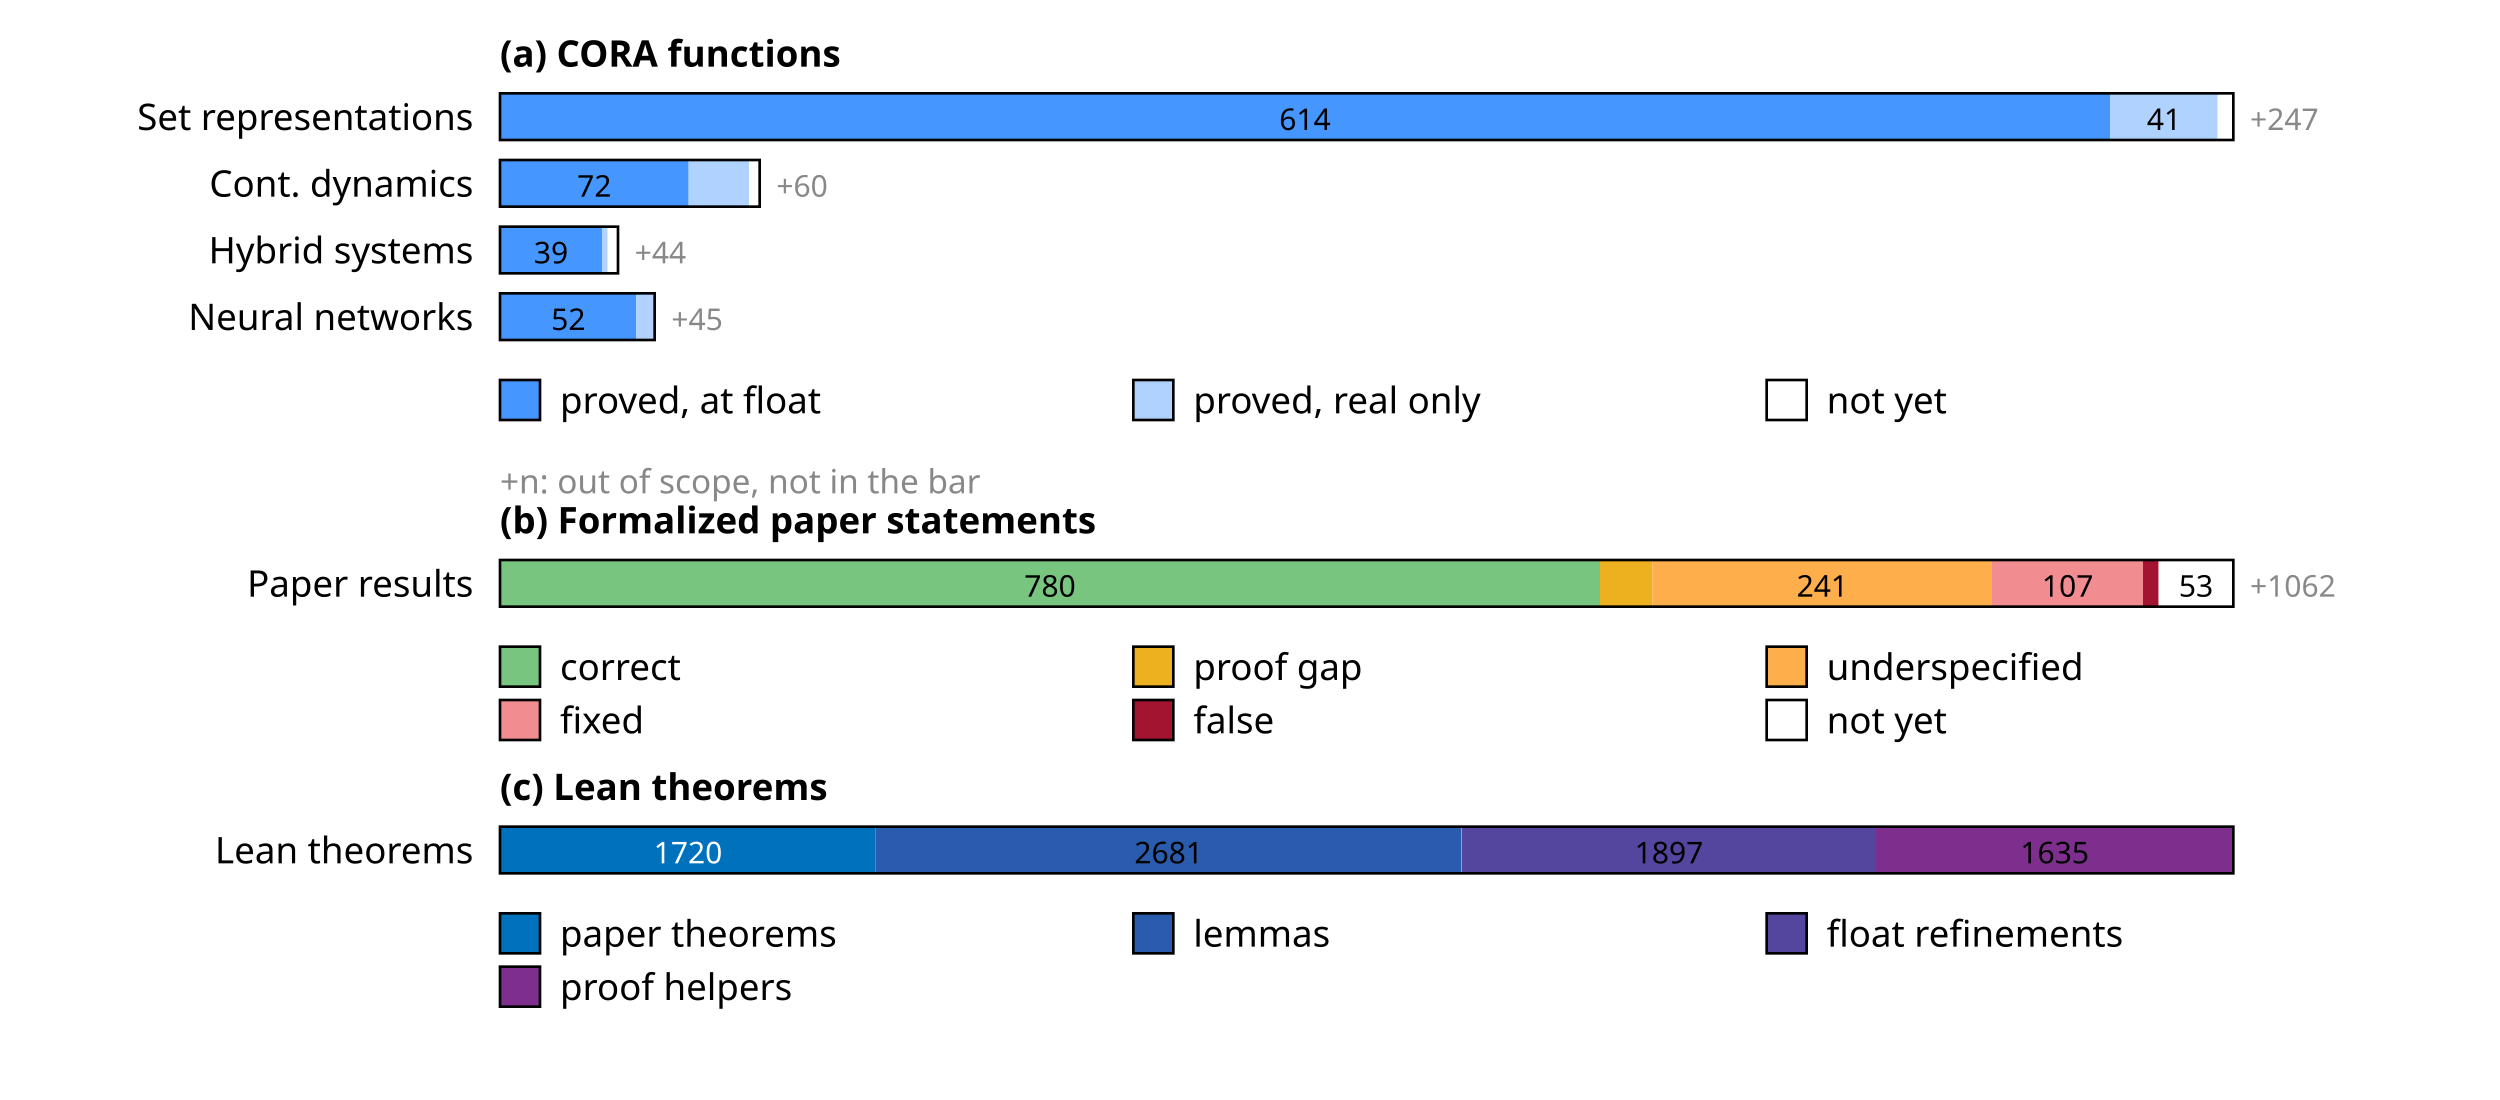
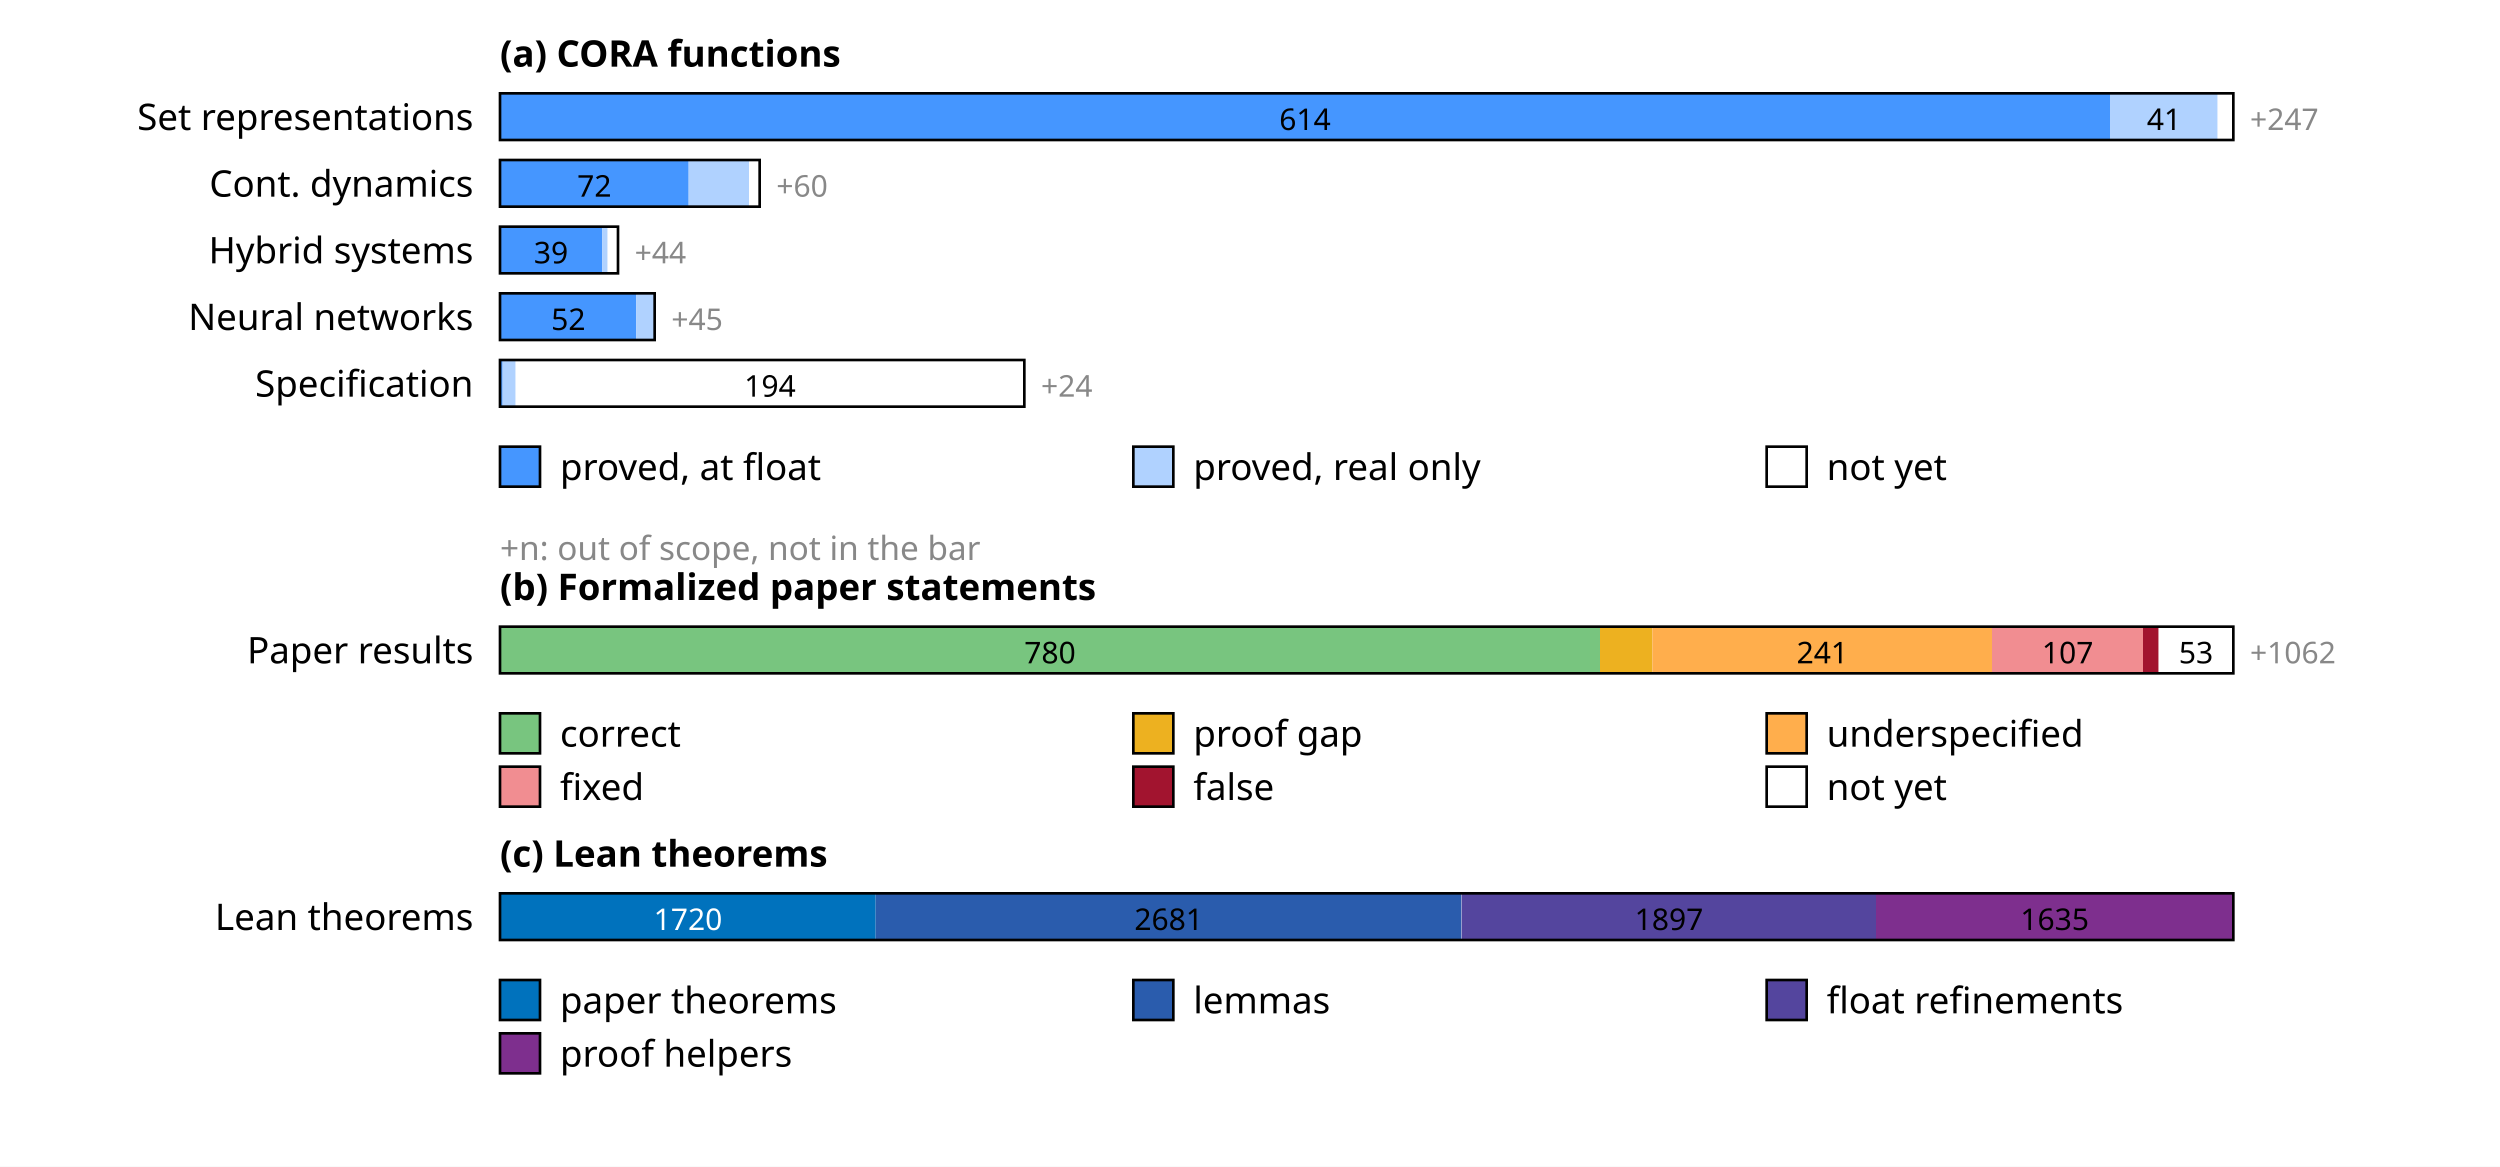
- <svg xmlns="http://www.w3.org/2000/svg" width="750" height="330" font-family="sans-serif" font-size="11">
+ <svg xmlns="http://www.w3.org/2000/svg" width="750" height="350" font-family="sans-serif" font-size="11">
  <rect width="100%" height="100%" fill="white" />
  <text x="150" y="20" font-weight="bold">(a) CORA functions</text>
  <text x="142" y="39" text-anchor="end">Set representations</text>
  <rect x="150.0" y="28" width="483.0" height="14" fill="rgb(69,150,255)" />
  <text x="391.5" y="39" text-anchor="middle" font-size="9" fill="#000">614</text>
  <rect x="633.0" y="28" width="32.3" height="14" fill="rgb(176,210,255)" />
  <text x="649.2" y="39" text-anchor="middle" font-size="9" fill="#000">41</text>
  <rect x="665.3" y="28" width="4.7" height="14" fill="rgb(255,255,255)" />
  <rect x="150" y="28" width="520.0" height="14" fill="none" stroke="#000" stroke-width="0.8" />
  <text x="675.0" y="39" font-size="9" fill="#888">+247</text>
  <text x="142" y="59" text-anchor="end">Cont. dynamics</text>
  <rect x="150.0" y="48" width="56.6" height="14" fill="rgb(69,150,255)" />
  <text x="178.3" y="59" text-anchor="middle" font-size="9" fill="#000">72</text>
  <rect x="206.6" y="48" width="18.1" height="14" fill="rgb(176,210,255)" />
  <rect x="224.7" y="48" width="3.1" height="14" fill="rgb(255,255,255)" />
  <rect x="150" y="48" width="77.9" height="14" fill="none" stroke="#000" stroke-width="0.8" />
  <text x="232.9" y="59" font-size="9" fill="#888">+60</text>
  <text x="142" y="79" text-anchor="end">Hybrid systems</text>
  <rect x="150.0" y="68" width="30.7" height="14" fill="rgb(69,150,255)" />
  <text x="165.3" y="79" text-anchor="middle" font-size="9" fill="#000">39</text>
  <rect x="180.7" y="68" width="1.6" height="14" fill="rgb(176,210,255)" />
  <rect x="182.3" y="68" width="3.1" height="14" fill="rgb(255,255,255)" />
  <rect x="150" y="68" width="35.4" height="14" fill="none" stroke="#000" stroke-width="0.8" />
  <text x="190.4" y="79" font-size="9" fill="#888">+44</text>
  <text x="142" y="99" text-anchor="end">Neural networks</text>
  <rect x="150.0" y="88" width="40.9" height="14" fill="rgb(69,150,255)" />
  <text x="170.5" y="99" text-anchor="middle" font-size="9" fill="#000">52</text>
  <rect x="190.9" y="88" width="5.5" height="14" fill="rgb(176,210,255)" />
  <rect x="150" y="88" width="46.4" height="14" fill="none" stroke="#000" stroke-width="0.8" />
  <text x="201.4" y="99" font-size="9" fill="#888">+45</text>
-   <rect x="150" y="114" width="12" height="12" fill="rgb(69,150,255)" stroke="#000" stroke-width="0.8" />
-   <text x="168" y="124">proved, at float</text>
-   <rect x="340" y="114" width="12" height="12" fill="rgb(176,210,255)" stroke="#000" stroke-width="0.8" />
-   <text x="358" y="124">proved, real only</text>
-   <rect x="530" y="114" width="12" height="12" fill="rgb(255,255,255)" stroke="#000" stroke-width="0.8" />
-   <text x="548" y="124">not yet</text>
-   <text x="150" y="148" font-size="10" fill="#888">+n: out of scope, not in the bar</text>
-   <text x="150" y="160" font-weight="bold">(b) Formalized paper statements</text>
-   <text x="142" y="179" text-anchor="end">Paper results</text>
-   <rect x="150.0" y="168" width="330.0" height="14" fill="rgb(120,197,127)" />
-   <text x="315.0" y="179" text-anchor="middle" font-size="9" fill="#000">780</text>
-   <rect x="480.0" y="168" width="15.7" height="14" fill="rgb(237,177,32)" />
-   <rect x="495.7" y="168" width="102.0" height="14" fill="rgb(255,174,76)" />
-   <text x="546.7" y="179" text-anchor="middle" font-size="9" fill="#000">241</text>
-   <rect x="597.6" y="168" width="45.3" height="14" fill="rgb(241,141,145)" />
-   <text x="620.3" y="179" text-anchor="middle" font-size="9" fill="#000">107</text>
-   <rect x="642.9" y="168" width="4.7" height="14" fill="rgb(162,20,47)" />
-   <rect x="647.6" y="168" width="22.4" height="14" fill="rgb(255,255,255)" />
-   <text x="658.8" y="179" text-anchor="middle" font-size="9" fill="#000">53</text>
-   <rect x="150" y="168" width="520.0" height="14" fill="none" stroke="#000" stroke-width="0.8" />
-   <text x="675.0" y="179" font-size="9" fill="#888">+1062</text>
-   <rect x="150" y="194" width="12" height="12" fill="rgb(120,197,127)" stroke="#000" stroke-width="0.8" />
-   <text x="168" y="204">correct</text>
-   <rect x="340" y="194" width="12" height="12" fill="rgb(237,177,32)" stroke="#000" stroke-width="0.8" />
-   <text x="358" y="204">proof gap</text>
-   <rect x="530" y="194" width="12" height="12" fill="rgb(255,174,76)" stroke="#000" stroke-width="0.8" />
-   <text x="548" y="204">underspecified</text>
-   <rect x="150" y="210" width="12" height="12" fill="rgb(241,141,145)" stroke="#000" stroke-width="0.8" />
-   <text x="168" y="220">fixed</text>
-   <rect x="340" y="210" width="12" height="12" fill="rgb(162,20,47)" stroke="#000" stroke-width="0.8" />
-   <text x="358" y="220">false</text>
-   <rect x="530" y="210" width="12" height="12" fill="rgb(255,255,255)" stroke="#000" stroke-width="0.8" />
-   <text x="548" y="220">not yet</text>
-   <text x="150" y="240" font-weight="bold">(c) Lean theorems</text>
-   <text x="142" y="259" text-anchor="end">Lean theorems</text>
-   <rect x="150.0" y="248" width="112.7" height="14" fill="rgb(0,114,189)" />
-   <text x="206.4" y="259" text-anchor="middle" font-size="9" fill="#fff">1720</text>
-   <rect x="262.7" y="248" width="175.7" height="14" fill="rgb(42,92,173)" />
-   <text x="350.6" y="259" text-anchor="middle" font-size="9" fill="#000">2681</text>
-   <rect x="438.5" y="248" width="124.3" height="14" fill="rgb(84,69,158)" />
-   <text x="500.7" y="259" text-anchor="middle" font-size="9" fill="#000">1897</text>
-   <rect x="562.8" y="248" width="107.2" height="14" fill="rgb(126,47,142)" />
-   <text x="616.4" y="259" text-anchor="middle" font-size="9" fill="#000">1635</text>
-   <rect x="150" y="248" width="520.0" height="14" fill="none" stroke="#000" stroke-width="0.8" />
-   <rect x="150" y="274" width="12" height="12" fill="rgb(0,114,189)" stroke="#000" stroke-width="0.8" />
-   <text x="168" y="284">paper theorems</text>
-   <rect x="340" y="274" width="12" height="12" fill="rgb(42,92,173)" stroke="#000" stroke-width="0.8" />
-   <text x="358" y="284">lemmas</text>
-   <rect x="530" y="274" width="12" height="12" fill="rgb(84,69,158)" stroke="#000" stroke-width="0.8" />
-   <text x="548" y="284">float refinements</text>
-   <rect x="150" y="290" width="12" height="12" fill="rgb(126,47,142)" stroke="#000" stroke-width="0.8" />
-   <text x="168" y="300">proof helpers</text>
+   <text x="142" y="119" text-anchor="end">Specification</text>
+   <rect x="150.0" y="108" width="0.8" height="14" fill="rgb(69,150,255)" />
+   <rect x="150.8" y="108" width="3.9" height="14" fill="rgb(176,210,255)" />
+   <rect x="154.7" y="108" width="152.6" height="14" fill="rgb(255,255,255)" />
+   <text x="231.0" y="119" text-anchor="middle" font-size="9" fill="#000">194</text>
+   <rect x="150" y="108" width="157.3" height="14" fill="none" stroke="#000" stroke-width="0.8" />
+   <text x="312.3" y="119" font-size="9" fill="#888">+24</text>
+   <rect x="150" y="134" width="12" height="12" fill="rgb(69,150,255)" stroke="#000" stroke-width="0.8" />
+   <text x="168" y="144">proved, at float</text>
+   <rect x="340" y="134" width="12" height="12" fill="rgb(176,210,255)" stroke="#000" stroke-width="0.8" />
+   <text x="358" y="144">proved, real only</text>
+   <rect x="530" y="134" width="12" height="12" fill="rgb(255,255,255)" stroke="#000" stroke-width="0.8" />
+   <text x="548" y="144">not yet</text>
+   <text x="150" y="168" font-size="10" fill="#888">+n: out of scope, not in the bar</text>
+   <text x="150" y="180" font-weight="bold">(b) Formalized paper statements</text>
+   <text x="142" y="199" text-anchor="end">Paper results</text>
+   <rect x="150.0" y="188" width="330.0" height="14" fill="rgb(120,197,127)" />
+   <text x="315.0" y="199" text-anchor="middle" font-size="9" fill="#000">780</text>
+   <rect x="480.0" y="188" width="15.7" height="14" fill="rgb(237,177,32)" />
+   <rect x="495.7" y="188" width="102.0" height="14" fill="rgb(255,174,76)" />
+   <text x="546.7" y="199" text-anchor="middle" font-size="9" fill="#000">241</text>
+   <rect x="597.6" y="188" width="45.3" height="14" fill="rgb(241,141,145)" />
+   <text x="620.3" y="199" text-anchor="middle" font-size="9" fill="#000">107</text>
+   <rect x="642.9" y="188" width="4.7" height="14" fill="rgb(162,20,47)" />
+   <rect x="647.6" y="188" width="22.4" height="14" fill="rgb(255,255,255)" />
+   <text x="658.8" y="199" text-anchor="middle" font-size="9" fill="#000">53</text>
+   <rect x="150" y="188" width="520.0" height="14" fill="none" stroke="#000" stroke-width="0.8" />
+   <text x="675.0" y="199" font-size="9" fill="#888">+1062</text>
+   <rect x="150" y="214" width="12" height="12" fill="rgb(120,197,127)" stroke="#000" stroke-width="0.8" />
+   <text x="168" y="224">correct</text>
+   <rect x="340" y="214" width="12" height="12" fill="rgb(237,177,32)" stroke="#000" stroke-width="0.8" />
+   <text x="358" y="224">proof gap</text>
+   <rect x="530" y="214" width="12" height="12" fill="rgb(255,174,76)" stroke="#000" stroke-width="0.8" />
+   <text x="548" y="224">underspecified</text>
+   <rect x="150" y="230" width="12" height="12" fill="rgb(241,141,145)" stroke="#000" stroke-width="0.8" />
+   <text x="168" y="240">fixed</text>
+   <rect x="340" y="230" width="12" height="12" fill="rgb(162,20,47)" stroke="#000" stroke-width="0.8" />
+   <text x="358" y="240">false</text>
+   <rect x="530" y="230" width="12" height="12" fill="rgb(255,255,255)" stroke="#000" stroke-width="0.8" />
+   <text x="548" y="240">not yet</text>
+   <text x="150" y="260" font-weight="bold">(c) Lean theorems</text>
+   <text x="142" y="279" text-anchor="end">Lean theorems</text>
+   <rect x="150.0" y="268" width="112.7" height="14" fill="rgb(0,114,189)" />
+   <text x="206.4" y="279" text-anchor="middle" font-size="9" fill="#fff">1720</text>
+   <rect x="262.7" y="268" width="175.7" height="14" fill="rgb(42,92,173)" />
+   <text x="350.6" y="279" text-anchor="middle" font-size="9" fill="#000">2681</text>
+   <rect x="438.5" y="268" width="124.3" height="14" fill="rgb(84,69,158)" />
+   <text x="500.7" y="279" text-anchor="middle" font-size="9" fill="#000">1897</text>
+   <rect x="562.8" y="268" width="107.2" height="14" fill="rgb(126,47,142)" />
+   <text x="616.4" y="279" text-anchor="middle" font-size="9" fill="#000">1635</text>
+   <rect x="150" y="268" width="520.0" height="14" fill="none" stroke="#000" stroke-width="0.8" />
+   <rect x="150" y="294" width="12" height="12" fill="rgb(0,114,189)" stroke="#000" stroke-width="0.8" />
+   <text x="168" y="304">paper theorems</text>
+   <rect x="340" y="294" width="12" height="12" fill="rgb(42,92,173)" stroke="#000" stroke-width="0.8" />
+   <text x="358" y="304">lemmas</text>
+   <rect x="530" y="294" width="12" height="12" fill="rgb(84,69,158)" stroke="#000" stroke-width="0.8" />
+   <text x="548" y="304">float refinements</text>
+   <rect x="150" y="310" width="12" height="12" fill="rgb(126,47,142)" stroke="#000" stroke-width="0.8" />
+   <text x="168" y="320">proof helpers</text>
</svg>
